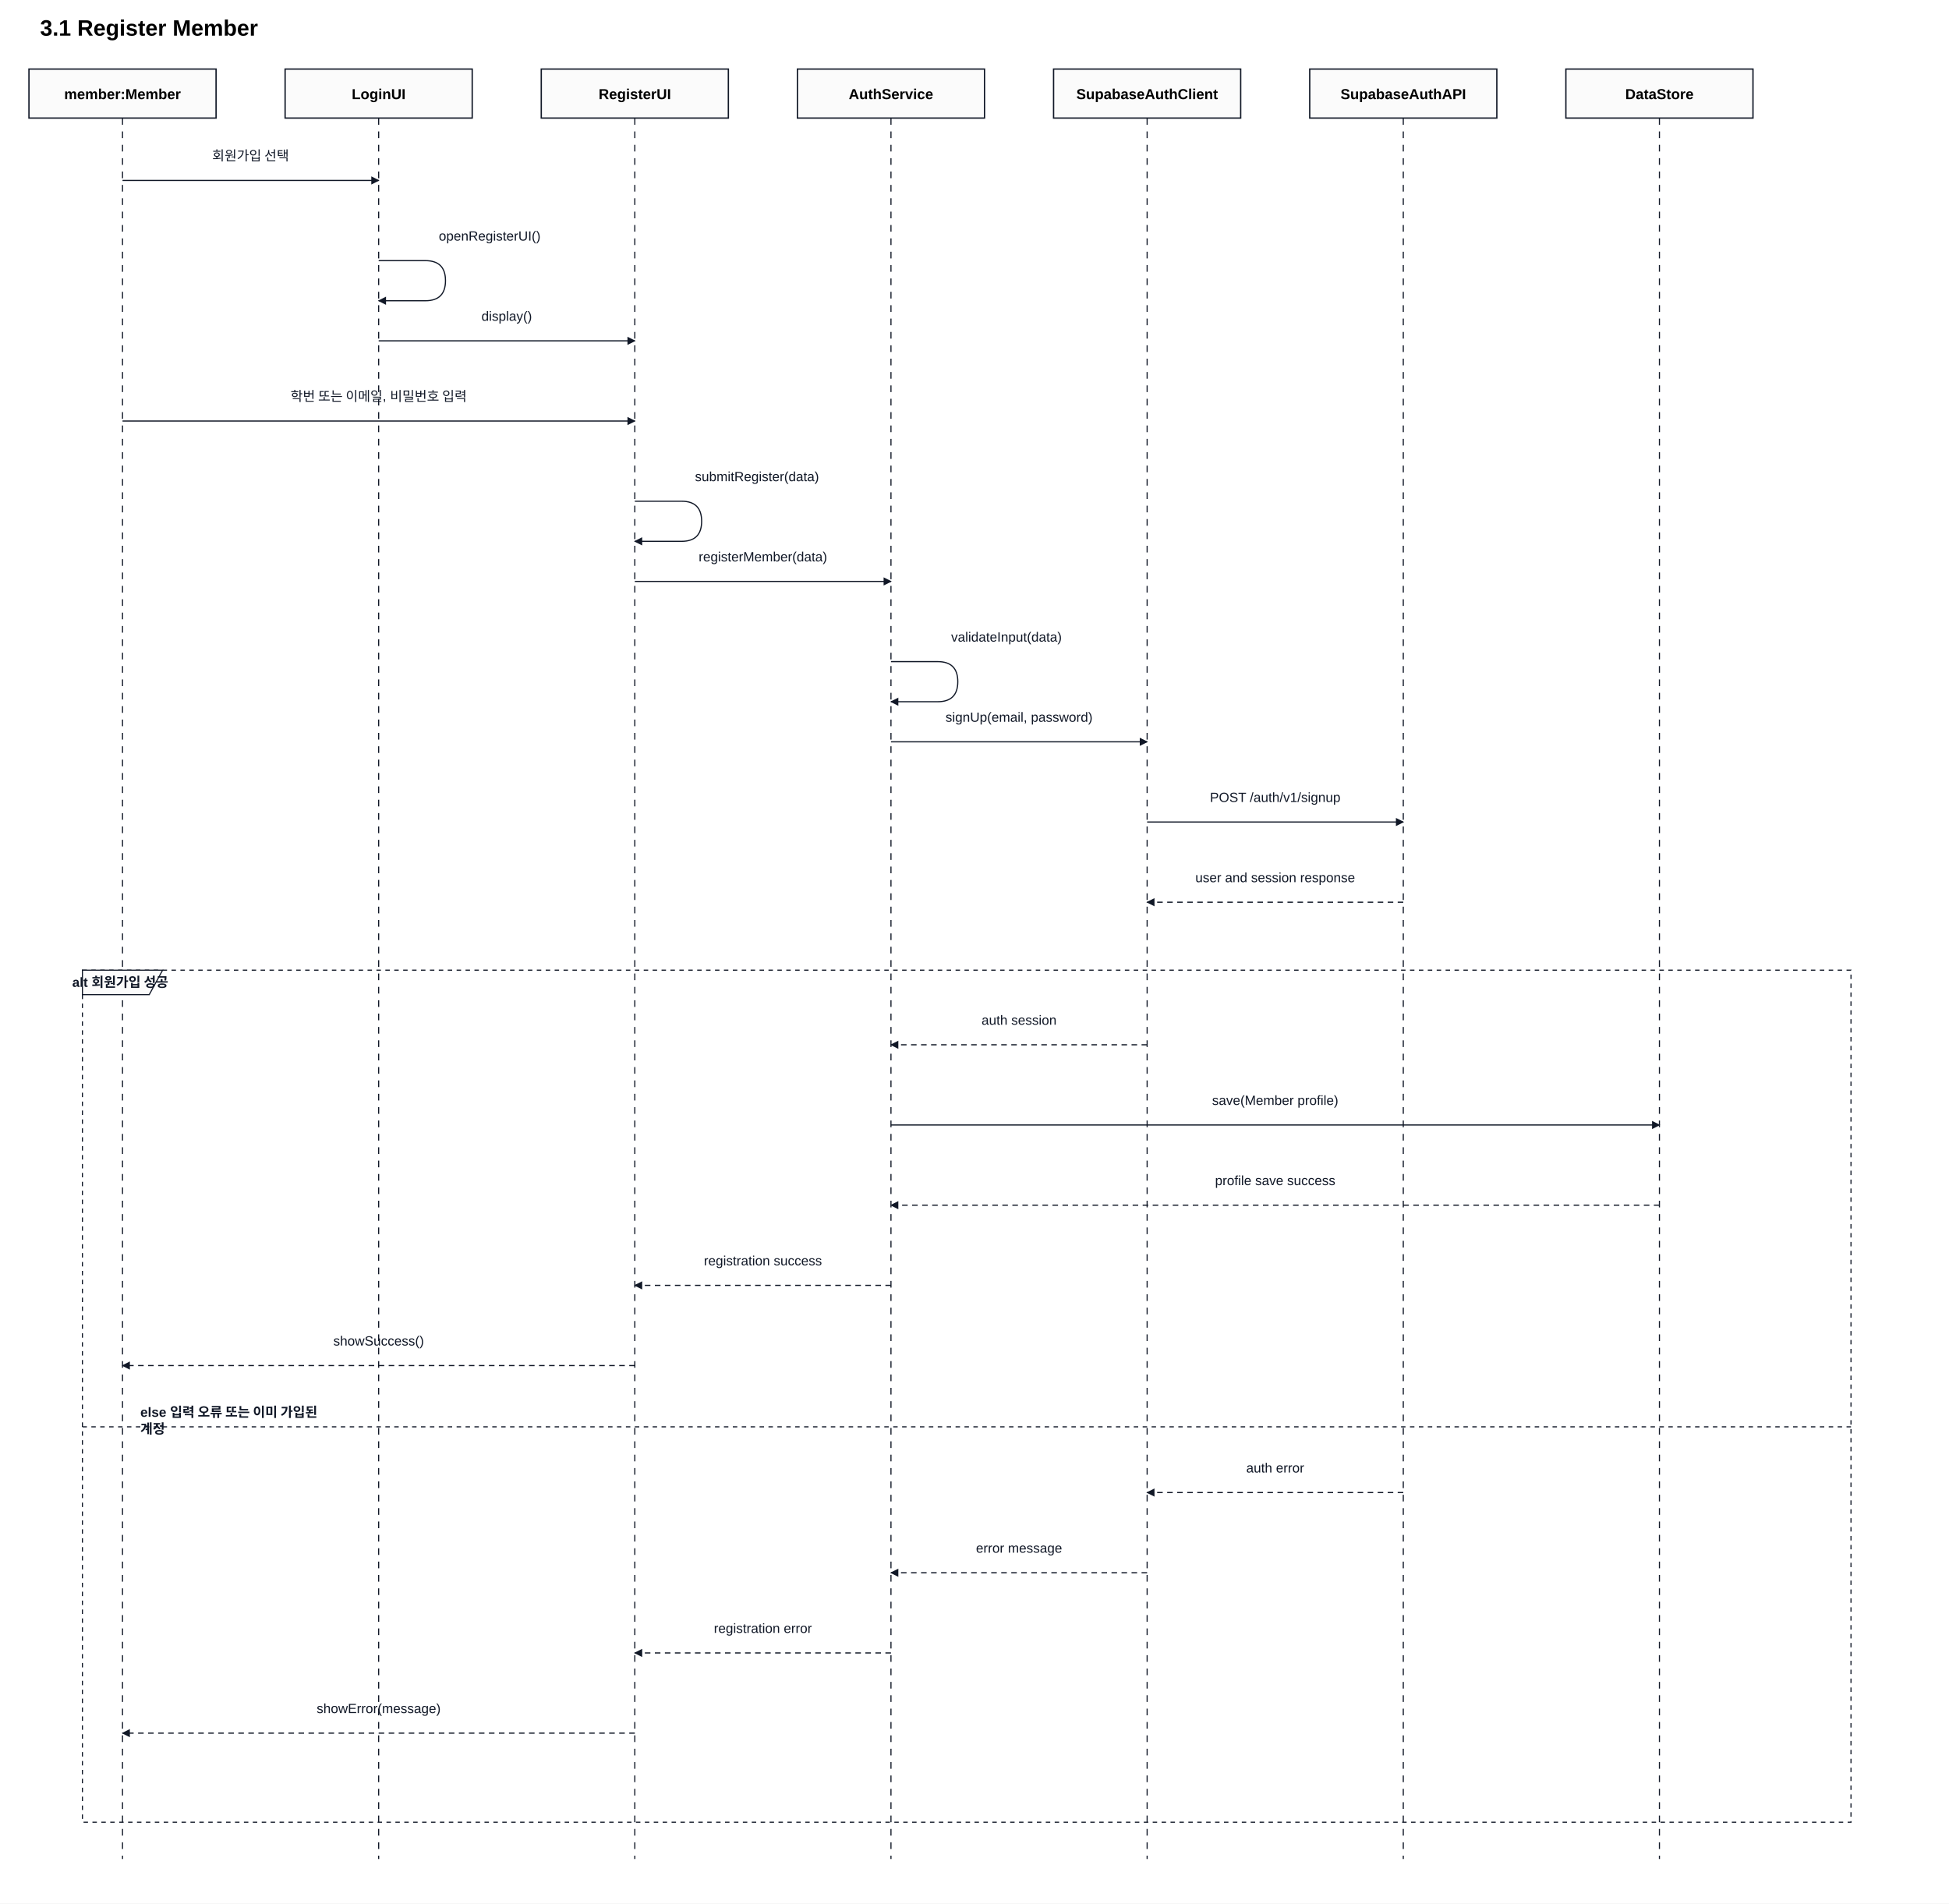
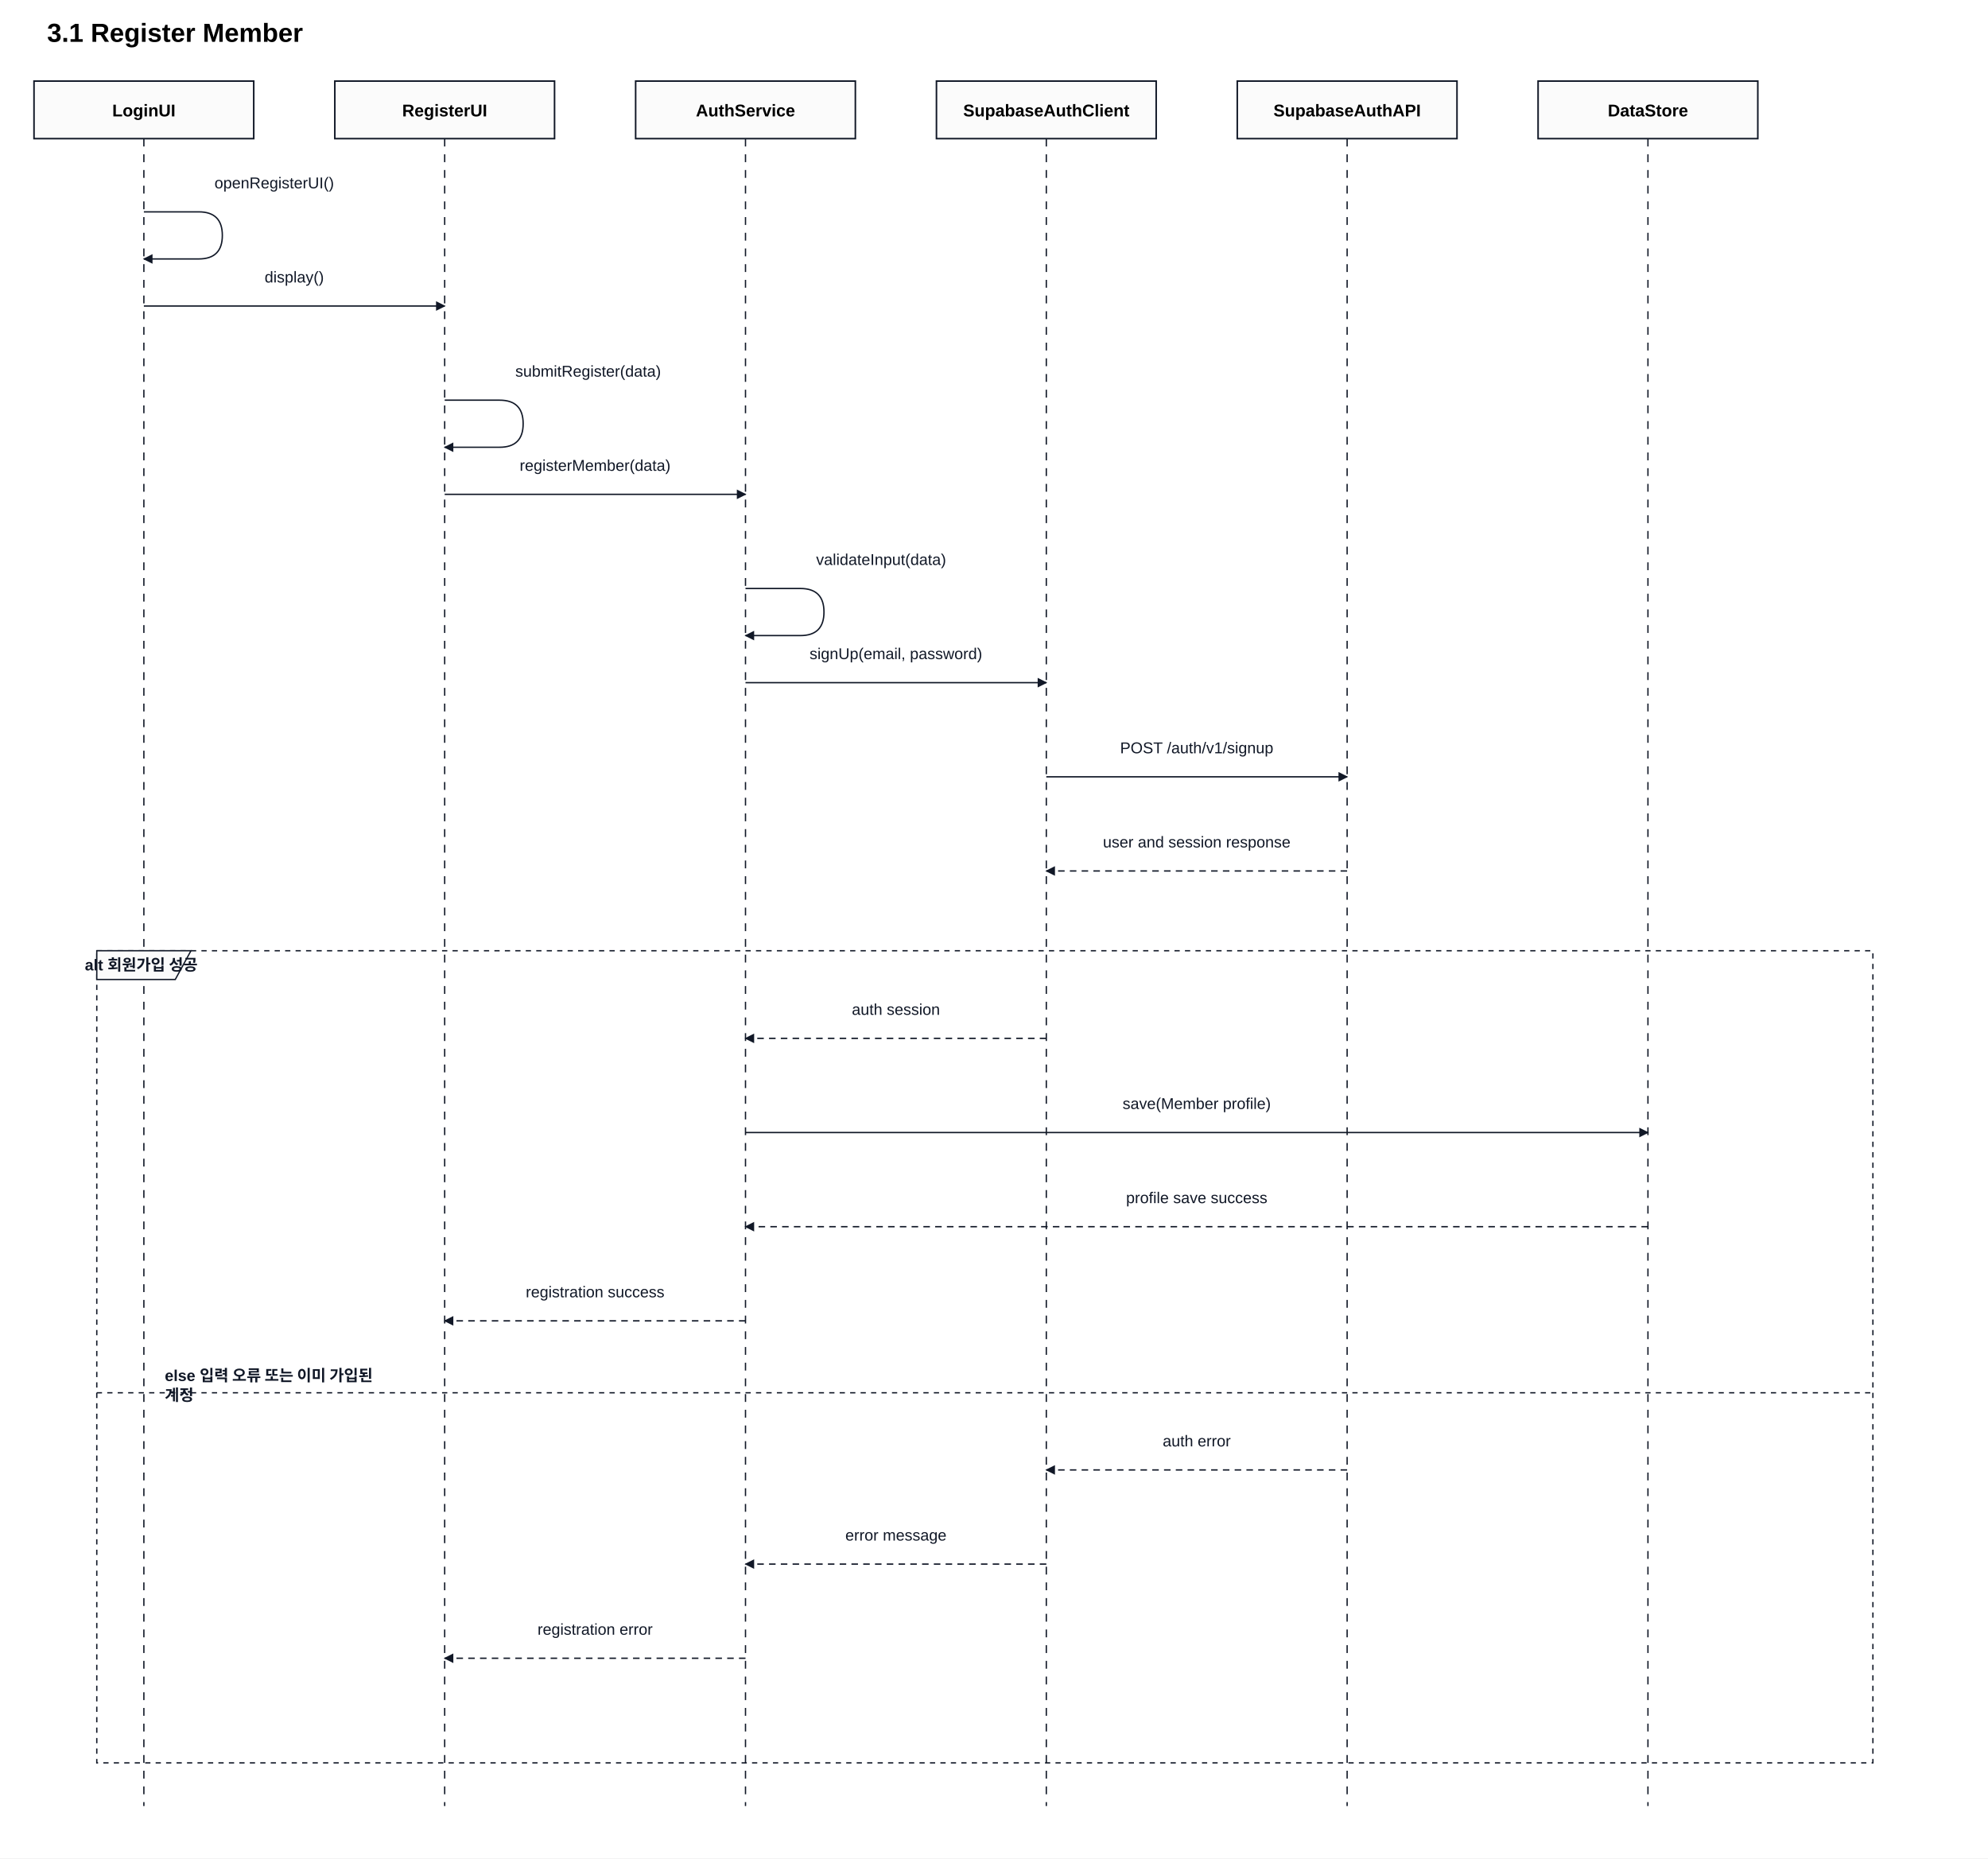
- <svg xmlns="http://www.w3.org/2000/svg" width="1750" height="1709" viewBox="0 0 1750 1709">
+ <svg xmlns="http://www.w3.org/2000/svg" width="1520" height="1421" viewBox="0 0 1520 1421">
  <defs>
    <marker id="arrow" viewBox="0 0 10 10" refX="9" refY="5" markerWidth="7" markerHeight="7" orient="auto">
      <path d="M0 0 L10 5 L0 10 z" fill="#111827" />
    </marker>
    <marker id="hollowArrow" viewBox="0 0 10 10" refX="9" refY="5" markerWidth="7" markerHeight="7" orient="auto">
      <path d="M0 0 L10 5 L0 10 z" fill="#fbfbfb" stroke="#111827" />
    </marker>
    <marker id="diamond" viewBox="0 0 16 10" refX="1" refY="5" markerWidth="11" markerHeight="9" orient="auto">
      <path d="M1 5 L8 1 L15 5 L8 9 z" fill="#111827" stroke="#111827" />
    </marker>
  </defs>
  <rect width="100%" height="100%" fill="#ffffff" />
  <text x="36" y="32" font-family="Arial, sans-serif" font-size="20" font-weight="700">3.1 Register Member</text>
  <rect x="26" y="62" width="168" height="44" fill="#fbfbfb" stroke="#111827" stroke-width="1.2" />
-   <text x="110" y="89" text-anchor="middle" font-family="Arial, sans-serif" font-size="13" font-weight="700">member:Member</text>
-   <line x1="110" y1="106" x2="110" y2="1669" stroke="#111827" stroke-width="1" stroke-dasharray="6 6" />
+   <text x="110" y="89" text-anchor="middle" font-family="Arial, sans-serif" font-size="13" font-weight="700">LoginUI</text>
+   <line x1="110" y1="106" x2="110" y2="1381" stroke="#111827" stroke-width="1" stroke-dasharray="6 6" />
  <rect x="256" y="62" width="168" height="44" fill="#fbfbfb" stroke="#111827" stroke-width="1.2" />
-   <text x="340" y="89" text-anchor="middle" font-family="Arial, sans-serif" font-size="13" font-weight="700">LoginUI</text>
-   <line x1="340" y1="106" x2="340" y2="1669" stroke="#111827" stroke-width="1" stroke-dasharray="6 6" />
+   <text x="340" y="89" text-anchor="middle" font-family="Arial, sans-serif" font-size="13" font-weight="700">RegisterUI</text>
+   <line x1="340" y1="106" x2="340" y2="1381" stroke="#111827" stroke-width="1" stroke-dasharray="6 6" />
  <rect x="486" y="62" width="168" height="44" fill="#fbfbfb" stroke="#111827" stroke-width="1.2" />
-   <text x="570" y="89" text-anchor="middle" font-family="Arial, sans-serif" font-size="13" font-weight="700">RegisterUI</text>
-   <line x1="570" y1="106" x2="570" y2="1669" stroke="#111827" stroke-width="1" stroke-dasharray="6 6" />
+   <text x="570" y="89" text-anchor="middle" font-family="Arial, sans-serif" font-size="13" font-weight="700">AuthService</text>
+   <line x1="570" y1="106" x2="570" y2="1381" stroke="#111827" stroke-width="1" stroke-dasharray="6 6" />
  <rect x="716" y="62" width="168" height="44" fill="#fbfbfb" stroke="#111827" stroke-width="1.2" />
-   <text x="800" y="89" text-anchor="middle" font-family="Arial, sans-serif" font-size="13" font-weight="700">AuthService</text>
-   <line x1="800" y1="106" x2="800" y2="1669" stroke="#111827" stroke-width="1" stroke-dasharray="6 6" />
+   <text x="800" y="89" text-anchor="middle" font-family="Arial, sans-serif" font-size="13" font-weight="700">SupabaseAuthClient</text>
+   <line x1="800" y1="106" x2="800" y2="1381" stroke="#111827" stroke-width="1" stroke-dasharray="6 6" />
  <rect x="946" y="62" width="168" height="44" fill="#fbfbfb" stroke="#111827" stroke-width="1.2" />
-   <text x="1030" y="89" text-anchor="middle" font-family="Arial, sans-serif" font-size="13" font-weight="700">SupabaseAuthClient</text>
-   <line x1="1030" y1="106" x2="1030" y2="1669" stroke="#111827" stroke-width="1" stroke-dasharray="6 6" />
+   <text x="1030" y="89" text-anchor="middle" font-family="Arial, sans-serif" font-size="13" font-weight="700">SupabaseAuthAPI</text>
+   <line x1="1030" y1="106" x2="1030" y2="1381" stroke="#111827" stroke-width="1" stroke-dasharray="6 6" />
  <rect x="1176" y="62" width="168" height="44" fill="#fbfbfb" stroke="#111827" stroke-width="1.2" />
-   <text x="1260" y="89" text-anchor="middle" font-family="Arial, sans-serif" font-size="13" font-weight="700">SupabaseAuthAPI</text>
-   <line x1="1260" y1="106" x2="1260" y2="1669" stroke="#111827" stroke-width="1" stroke-dasharray="6 6" />
-   <rect x="1406" y="62" width="168" height="44" fill="#fbfbfb" stroke="#111827" stroke-width="1.2" />
-   <text x="1490" y="89" text-anchor="middle" font-family="Arial, sans-serif" font-size="13" font-weight="700">DataStore</text>
-   <line x1="1490" y1="106" x2="1490" y2="1669" stroke="#111827" stroke-width="1" stroke-dasharray="6 6" />
-   <rect x="74" y="871" width="1588" height="765" fill="none" stroke="#111827" stroke-dasharray="4 4" />
-   <path d="M74 871 h72 l-12 22 h-60 z" fill="#fbfbfb" stroke="#111827" />
-   <text x="108" y="886" text-anchor="middle" font-family="Arial, sans-serif" font-size="12" font-weight="700" fill="#111827">alt 회원가입 성공</text>
-   <line x1="74" y1="1281" x2="1662" y2="1281" stroke="#111827" stroke-dasharray="4 4" />
-   <text x="126" y="1272" text-anchor="start" font-family="Arial, sans-serif" font-size="12" font-weight="700" fill="#111827">else 입력 오류 또는 이미 가입된</text>
-   <text x="126" y="1287" text-anchor="start" font-family="Arial, sans-serif" font-size="12" font-weight="700" fill="#111827">계정</text>
-   <line x1="110" y1="162" x2="340" y2="162" stroke="#111827" stroke-width="1.05" marker-end="url(#arrow)" />
-   <text x="225" y="144" text-anchor="middle" font-family="Arial, sans-serif" font-size="12" font-weight="400" fill="#111827">회원가입 선택</text>
-   <path d="M340 234 h42 q18 0 18 18 q0 18 -18 18 h-42" fill="none" stroke="#111827" stroke-width="1.05" marker-end="url(#arrow)" />
-   <text x="394" y="216" text-anchor="start" font-family="Arial, sans-serif" font-size="12" font-weight="400" fill="#111827">openRegisterUI()</text>
-   <line x1="340" y1="306" x2="570" y2="306" stroke="#111827" stroke-width="1.05" marker-end="url(#arrow)" />
-   <text x="455" y="288" text-anchor="middle" font-family="Arial, sans-serif" font-size="12" font-weight="400" fill="#111827">display()</text>
-   <line x1="110" y1="378" x2="570" y2="378" stroke="#111827" stroke-width="1.05" marker-end="url(#arrow)" />
-   <text x="340" y="360" text-anchor="middle" font-family="Arial, sans-serif" font-size="12" font-weight="400" fill="#111827">학번 또는 이메일, 비밀번호 입력</text>
+   <text x="1260" y="89" text-anchor="middle" font-family="Arial, sans-serif" font-size="13" font-weight="700">DataStore</text>
+   <line x1="1260" y1="106" x2="1260" y2="1381" stroke="#111827" stroke-width="1" stroke-dasharray="6 6" />
+   <rect x="74" y="727" width="1358" height="621" fill="none" stroke="#111827" stroke-dasharray="4 4" />
+   <path d="M74 727 h72 l-12 22 h-60 z" fill="#fbfbfb" stroke="#111827" />
+   <text x="108" y="742" text-anchor="middle" font-family="Arial, sans-serif" font-size="12" font-weight="700" fill="#111827">alt 회원가입 성공</text>
+   <line x1="74" y1="1065" x2="1432" y2="1065" stroke="#111827" stroke-dasharray="4 4" />
+   <text x="126" y="1056" text-anchor="start" font-family="Arial, sans-serif" font-size="12" font-weight="700" fill="#111827">else 입력 오류 또는 이미 가입된</text>
+   <text x="126" y="1071" text-anchor="start" font-family="Arial, sans-serif" font-size="12" font-weight="700" fill="#111827">계정</text>
+   <path d="M110 162 h42 q18 0 18 18 q0 18 -18 18 h-42" fill="none" stroke="#111827" stroke-width="1.05" marker-end="url(#arrow)" />
+   <text x="164" y="144" text-anchor="start" font-family="Arial, sans-serif" font-size="12" font-weight="400" fill="#111827">openRegisterUI()</text>
+   <line x1="110" y1="234" x2="340" y2="234" stroke="#111827" stroke-width="1.05" marker-end="url(#arrow)" />
+   <text x="225" y="216" text-anchor="middle" font-family="Arial, sans-serif" font-size="12" font-weight="400" fill="#111827">display()</text>
+   <path d="M340 306 h42 q18 0 18 18 q0 18 -18 18 h-42" fill="none" stroke="#111827" stroke-width="1.05" marker-end="url(#arrow)" />
+   <text x="394" y="288" text-anchor="start" font-family="Arial, sans-serif" font-size="12" font-weight="400" fill="#111827">submitRegister(data)</text>
+   <line x1="340" y1="378" x2="570" y2="378" stroke="#111827" stroke-width="1.05" marker-end="url(#arrow)" />
+   <text x="455" y="360" text-anchor="middle" font-family="Arial, sans-serif" font-size="12" font-weight="400" fill="#111827">registerMember(data)</text>
  <path d="M570 450 h42 q18 0 18 18 q0 18 -18 18 h-42" fill="none" stroke="#111827" stroke-width="1.05" marker-end="url(#arrow)" />
-   <text x="624" y="432" text-anchor="start" font-family="Arial, sans-serif" font-size="12" font-weight="400" fill="#111827">submitRegister(data)</text>
+   <text x="624" y="432" text-anchor="start" font-family="Arial, sans-serif" font-size="12" font-weight="400" fill="#111827">validateInput(data)</text>
  <line x1="570" y1="522" x2="800" y2="522" stroke="#111827" stroke-width="1.05" marker-end="url(#arrow)" />
-   <text x="685" y="504" text-anchor="middle" font-family="Arial, sans-serif" font-size="12" font-weight="400" fill="#111827">registerMember(data)</text>
-   <path d="M800 594 h42 q18 0 18 18 q0 18 -18 18 h-42" fill="none" stroke="#111827" stroke-width="1.05" marker-end="url(#arrow)" />
-   <text x="854" y="576" text-anchor="start" font-family="Arial, sans-serif" font-size="12" font-weight="400" fill="#111827">validateInput(data)</text>
-   <line x1="800" y1="666" x2="1030" y2="666" stroke="#111827" stroke-width="1.05" marker-end="url(#arrow)" />
-   <text x="915" y="648" text-anchor="middle" font-family="Arial, sans-serif" font-size="12" font-weight="400" fill="#111827">signUp(email, password)</text>
-   <line x1="1030" y1="738" x2="1260" y2="738" stroke="#111827" stroke-width="1.05" marker-end="url(#arrow)" />
-   <text x="1145" y="720" text-anchor="middle" font-family="Arial, sans-serif" font-size="12" font-weight="400" fill="#111827">POST /auth/v1/signup</text>
-   <line x1="1260" y1="810" x2="1030" y2="810" stroke="#111827" stroke-width="1.05" marker-end="url(#arrow)" stroke-dasharray="5 4" />
-   <text x="1145" y="792" text-anchor="middle" font-family="Arial, sans-serif" font-size="12" font-weight="400" fill="#111827">user and session response</text>
-   <line x1="1030" y1="938" x2="800" y2="938" stroke="#111827" stroke-width="1.05" marker-end="url(#arrow)" stroke-dasharray="5 4" />
-   <text x="915" y="920" text-anchor="middle" font-family="Arial, sans-serif" font-size="12" font-weight="400" fill="#111827">auth session</text>
-   <line x1="800" y1="1010" x2="1490" y2="1010" stroke="#111827" stroke-width="1.05" marker-end="url(#arrow)" />
-   <text x="1145" y="992" text-anchor="middle" font-family="Arial, sans-serif" font-size="12" font-weight="400" fill="#111827">save(Member profile)</text>
-   <line x1="1490" y1="1082" x2="800" y2="1082" stroke="#111827" stroke-width="1.05" marker-end="url(#arrow)" stroke-dasharray="5 4" />
-   <text x="1145" y="1064" text-anchor="middle" font-family="Arial, sans-serif" font-size="12" font-weight="400" fill="#111827">profile save success</text>
-   <line x1="800" y1="1154" x2="570" y2="1154" stroke="#111827" stroke-width="1.05" marker-end="url(#arrow)" stroke-dasharray="5 4" />
-   <text x="685" y="1136" text-anchor="middle" font-family="Arial, sans-serif" font-size="12" font-weight="400" fill="#111827">registration success</text>
-   <line x1="570" y1="1226" x2="110" y2="1226" stroke="#111827" stroke-width="1.05" marker-end="url(#arrow)" stroke-dasharray="5 4" />
-   <text x="340" y="1208" text-anchor="middle" font-family="Arial, sans-serif" font-size="12" font-weight="400" fill="#111827">showSuccess()</text>
-   <line x1="1260" y1="1340" x2="1030" y2="1340" stroke="#111827" stroke-width="1.05" marker-end="url(#arrow)" stroke-dasharray="5 4" />
-   <text x="1145" y="1322" text-anchor="middle" font-family="Arial, sans-serif" font-size="12" font-weight="400" fill="#111827">auth error</text>
-   <line x1="1030" y1="1412" x2="800" y2="1412" stroke="#111827" stroke-width="1.05" marker-end="url(#arrow)" stroke-dasharray="5 4" />
-   <text x="915" y="1394" text-anchor="middle" font-family="Arial, sans-serif" font-size="12" font-weight="400" fill="#111827">error message</text>
-   <line x1="800" y1="1484" x2="570" y2="1484" stroke="#111827" stroke-width="1.05" marker-end="url(#arrow)" stroke-dasharray="5 4" />
-   <text x="685" y="1466" text-anchor="middle" font-family="Arial, sans-serif" font-size="12" font-weight="400" fill="#111827">registration error</text>
-   <line x1="570" y1="1556" x2="110" y2="1556" stroke="#111827" stroke-width="1.05" marker-end="url(#arrow)" stroke-dasharray="5 4" />
-   <text x="340" y="1538" text-anchor="middle" font-family="Arial, sans-serif" font-size="12" font-weight="400" fill="#111827">showError(message)</text>
+   <text x="685" y="504" text-anchor="middle" font-family="Arial, sans-serif" font-size="12" font-weight="400" fill="#111827">signUp(email, password)</text>
+   <line x1="800" y1="594" x2="1030" y2="594" stroke="#111827" stroke-width="1.05" marker-end="url(#arrow)" />
+   <text x="915" y="576" text-anchor="middle" font-family="Arial, sans-serif" font-size="12" font-weight="400" fill="#111827">POST /auth/v1/signup</text>
+   <line x1="1030" y1="666" x2="800" y2="666" stroke="#111827" stroke-width="1.05" marker-end="url(#arrow)" stroke-dasharray="5 4" />
+   <text x="915" y="648" text-anchor="middle" font-family="Arial, sans-serif" font-size="12" font-weight="400" fill="#111827">user and session response</text>
+   <line x1="800" y1="794" x2="570" y2="794" stroke="#111827" stroke-width="1.05" marker-end="url(#arrow)" stroke-dasharray="5 4" />
+   <text x="685" y="776" text-anchor="middle" font-family="Arial, sans-serif" font-size="12" font-weight="400" fill="#111827">auth session</text>
+   <line x1="570" y1="866" x2="1260" y2="866" stroke="#111827" stroke-width="1.05" marker-end="url(#arrow)" />
+   <text x="915" y="848" text-anchor="middle" font-family="Arial, sans-serif" font-size="12" font-weight="400" fill="#111827">save(Member profile)</text>
+   <line x1="1260" y1="938" x2="570" y2="938" stroke="#111827" stroke-width="1.05" marker-end="url(#arrow)" stroke-dasharray="5 4" />
+   <text x="915" y="920" text-anchor="middle" font-family="Arial, sans-serif" font-size="12" font-weight="400" fill="#111827">profile save success</text>
+   <line x1="570" y1="1010" x2="340" y2="1010" stroke="#111827" stroke-width="1.05" marker-end="url(#arrow)" stroke-dasharray="5 4" />
+   <text x="455" y="992" text-anchor="middle" font-family="Arial, sans-serif" font-size="12" font-weight="400" fill="#111827">registration success</text>
+   <line x1="1030" y1="1124" x2="800" y2="1124" stroke="#111827" stroke-width="1.05" marker-end="url(#arrow)" stroke-dasharray="5 4" />
+   <text x="915" y="1106" text-anchor="middle" font-family="Arial, sans-serif" font-size="12" font-weight="400" fill="#111827">auth error</text>
+   <line x1="800" y1="1196" x2="570" y2="1196" stroke="#111827" stroke-width="1.05" marker-end="url(#arrow)" stroke-dasharray="5 4" />
+   <text x="685" y="1178" text-anchor="middle" font-family="Arial, sans-serif" font-size="12" font-weight="400" fill="#111827">error message</text>
+   <line x1="570" y1="1268" x2="340" y2="1268" stroke="#111827" stroke-width="1.05" marker-end="url(#arrow)" stroke-dasharray="5 4" />
+   <text x="455" y="1250" text-anchor="middle" font-family="Arial, sans-serif" font-size="12" font-weight="400" fill="#111827">registration error</text>
</svg>
